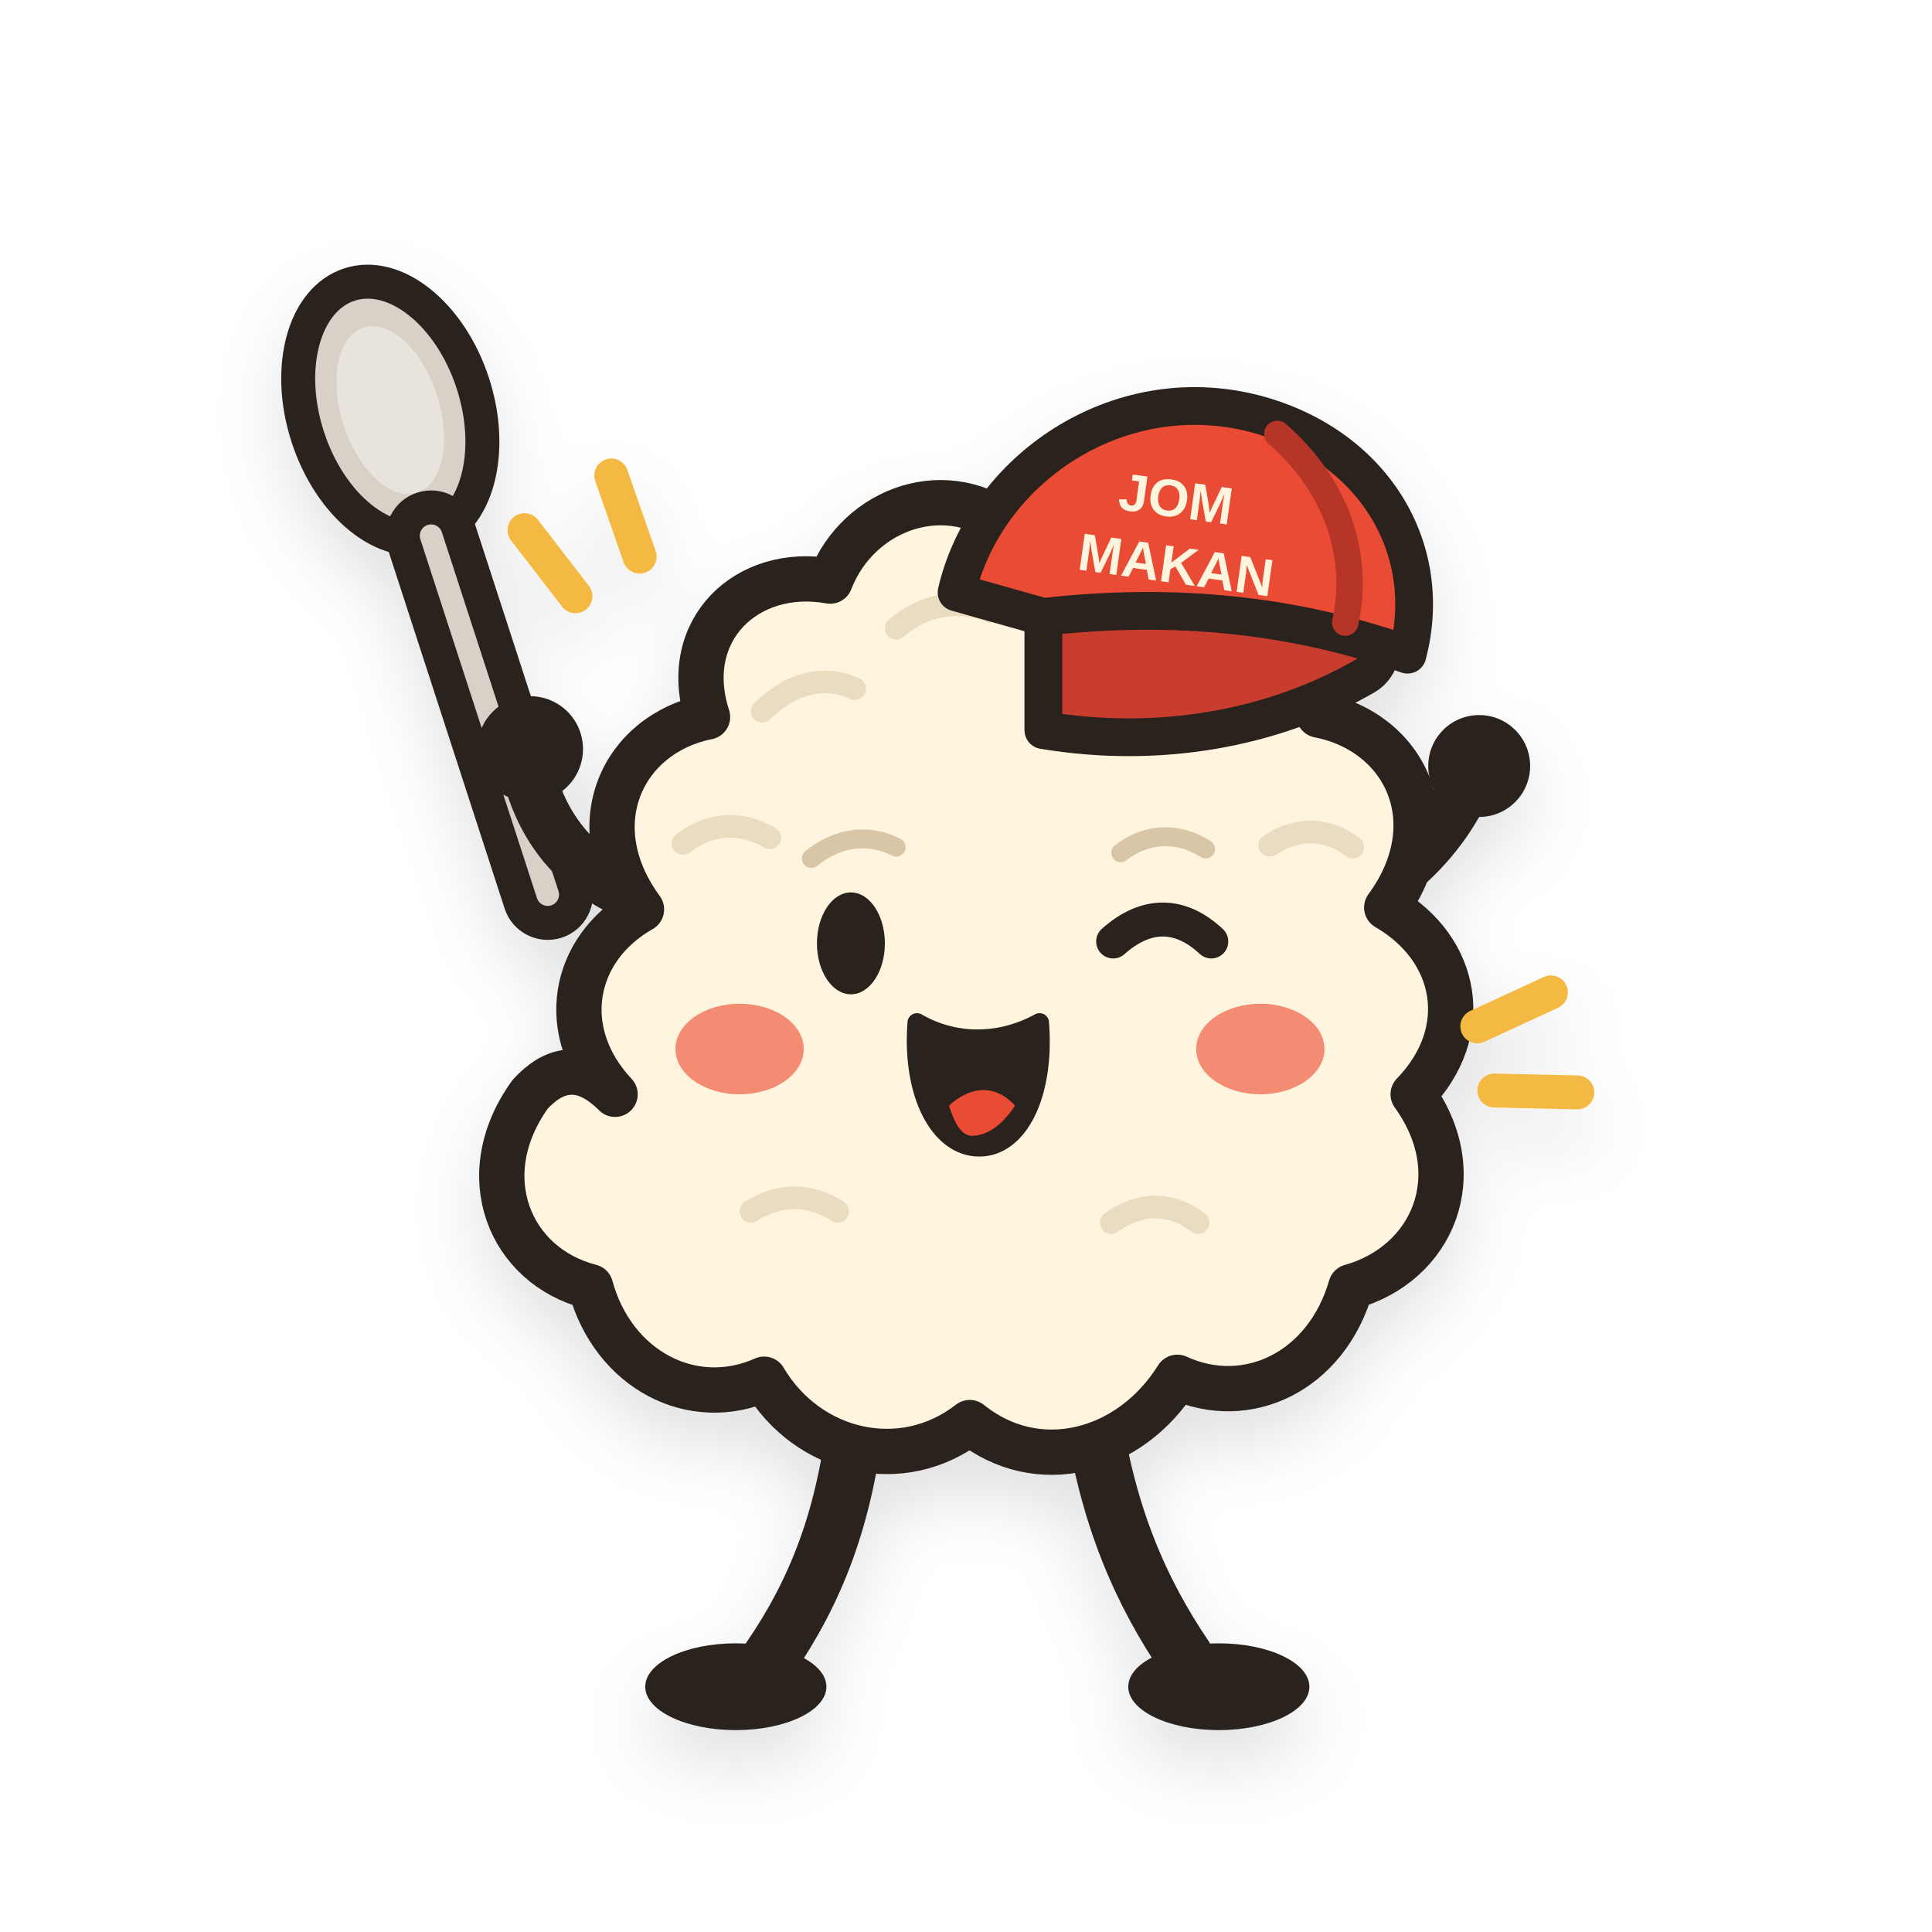
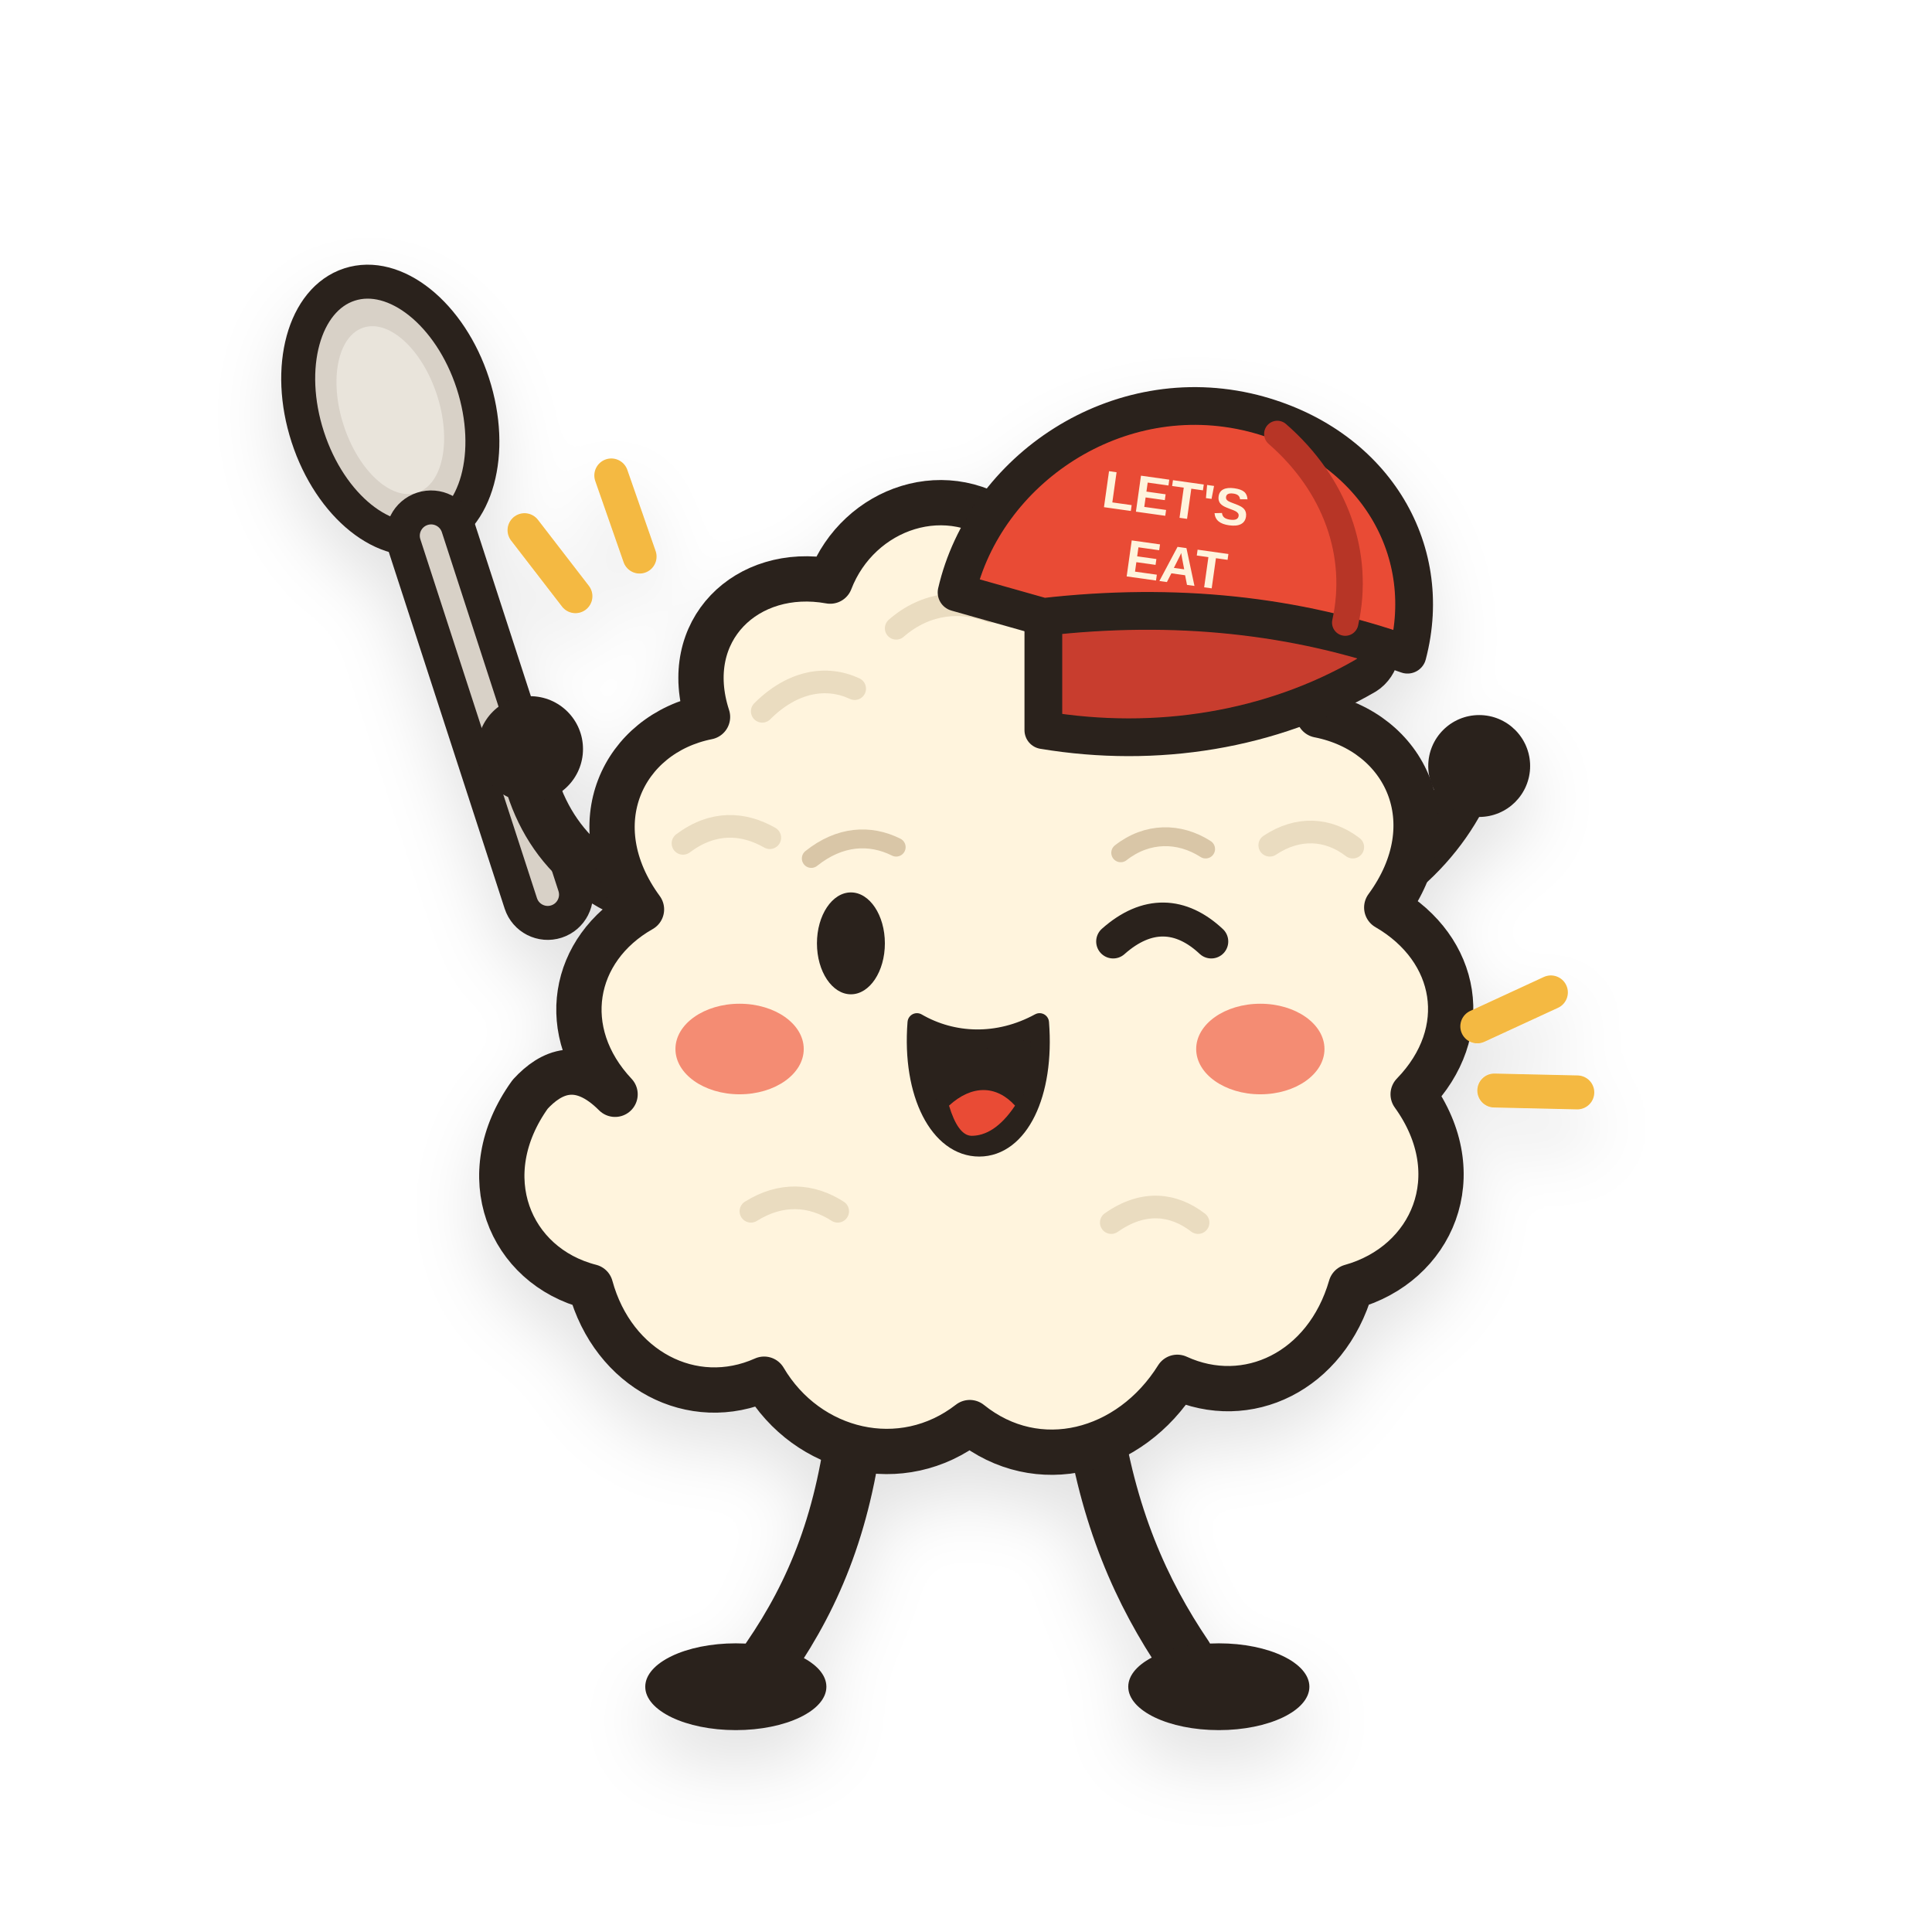
<svg xmlns="http://www.w3.org/2000/svg" width="1024" height="1024" viewBox="0 0 1024 1024" fill="none">
  <defs>
    <filter id="softShadow" x="-20%" y="-20%" width="140%" height="140%">
      <feDropShadow dx="0" dy="18" stdDeviation="18" flood-color="#29201D" flood-opacity="0.12" />
    </filter>
  </defs>
  <g id="NasiMascot" filter="url(#softShadow)">
    <g id="Spoon" transform="rotate(-18 260 300)">
      <ellipse cx="235" cy="205" rx="46" ry="70" fill="#D8D1C7" stroke="#29201D" stroke-width="18" />
      <ellipse cx="235" cy="205" rx="26" ry="46" fill="#F2EEE7" opacity="0.65" />
      <rect x="220" y="260" width="30" height="230" rx="15" fill="#D8D1C7" stroke="#29201D" stroke-width="18" />
    </g>
    <path d="M355 480C308 470 284 438 278 399" stroke="#29201D" stroke-width="28" stroke-linecap="round" />
    <circle cx="281" cy="397" r="28" fill="#29201D" />
    <path d="M679 494C733 478 765 447 780 409" stroke="#29201D" stroke-width="28" stroke-linecap="round" />
    <circle cx="784" cy="406" r="27" fill="#29201D" />
    <path d="M454 748C448 805 432 844 408 879" stroke="#29201D" stroke-width="30" stroke-linecap="round" />
    <path d="M579 748C587 804 605 844 628 878" stroke="#29201D" stroke-width="30" stroke-linecap="round" />
    <ellipse cx="390" cy="894" rx="48" ry="23" fill="#29201D" />
    <ellipse cx="646" cy="894" rx="48" ry="23" fill="#29201D" />
    <path d="       M326 580       C295 547 303 503 340 482       C307 437 330 389 375 380       C360 334 396 300 440 308       C455 269 503 252 537 281       C568 252 616 267 632 306       C678 298 714 333 699 379       C745 388 768 436 735 481       C773 503 781 547 749 580       C780 623 759 670 716 682       C703 727 661 747 624 730       C599 770 550 783 514 754       C478 782 428 770 405 731       C367 748 325 726 313 682       C270 671 250 623 281 580       C292 568 307 561 326 580Z" fill="#FFF4DD" stroke="#29201D" stroke-width="24" stroke-linejoin="round" />
    <g id="RiceTexture" stroke="#E8D9BC" stroke-width="12" stroke-linecap="round" opacity="0.9">
      <path d="M404 377C420 361 438 358 453 365" />
      <path d="M475 333C491 319 510 318 525 324" />
      <path d="M554 330C570 320 588 322 601 331" />
      <path d="M623 366C639 359 655 362 669 374" />
      <path d="M362 447C378 435 394 436 408 444" />
      <path d="M673 448C688 438 704 439 717 449" />
      <path d="M398 642C414 632 430 633 444 642" />
      <path d="M589 648C606 636 622 638 635 648" />
    </g>
    <path d="M553 301C616 282 681 295 728 334C735 341 732 353 724 358C674 387 613 397 553 387Z" fill="#C83D2D" stroke="#29201D" stroke-width="20" stroke-linejoin="round" />
    <path d="M507 314C522 249 592 201 664 219C727 235 761 290 746 347C687 326 623 319 553 327Z" fill="#E94B35" stroke="#29201D" stroke-width="20" stroke-linejoin="round" />
    <path d="M677 230C708 257 721 294 713 330" stroke="#B73427" stroke-width="14" stroke-linecap="round" />
    <g id="CapText" fill="#FFF4DD" text-anchor="middle" font-family="Arial Rounded MT Bold, Arial, sans-serif" font-weight="700">
-       <text x="622" y="274" font-size="28" transform="rotate(8 622 274)">JOM</text>
-       <text x="622" y="309" font-size="28" transform="rotate(8 622 309)">MAKAN</text>
+       <text x="622" y="274" font-size="28" transform="rotate(8 622 274)">LET'S</text>
+       <text x="622" y="309" font-size="28" transform="rotate(8 622 309)">EAT</text>
    </g>
    <ellipse cx="451" cy="500" rx="18" ry="27" fill="#29201D" />
    <path d="M590 499C608 483 626 484 642 499" stroke="#29201D" stroke-width="18" stroke-linecap="round" />
    <path d="M430 455C445 443 461 442 475 449" stroke="#D9C6A7" stroke-width="10" stroke-linecap="round" />
    <path d="M594 452C608 441 625 441 639 450" stroke="#D9C6A7" stroke-width="10" stroke-linecap="round" />
    <ellipse cx="392" cy="556" rx="34" ry="24" fill="#F48C73" />
    <ellipse cx="668" cy="556" rx="34" ry="24" fill="#F48C73" />
    <path d="M486 542C505 553 529 554 551 542C554 580 540 608 519 608C498 608 483 580 486 542Z" fill="#29201D" stroke="#29201D" stroke-width="10" stroke-linejoin="round" />
    <path d="M503 586C515 575 528 575 538 586C530 598 522 602 515 602C510 602 506 596 503 586Z" fill="#E94B35" />
    <g stroke="#F4B942" stroke-width="18" stroke-linecap="round">
      <path d="M305 316L278 281" />
      <path d="M339 295L324 252" />
      <path d="M783 544L822 526" />
      <path d="M792 578L836 579" />
    </g>
  </g>
</svg>
